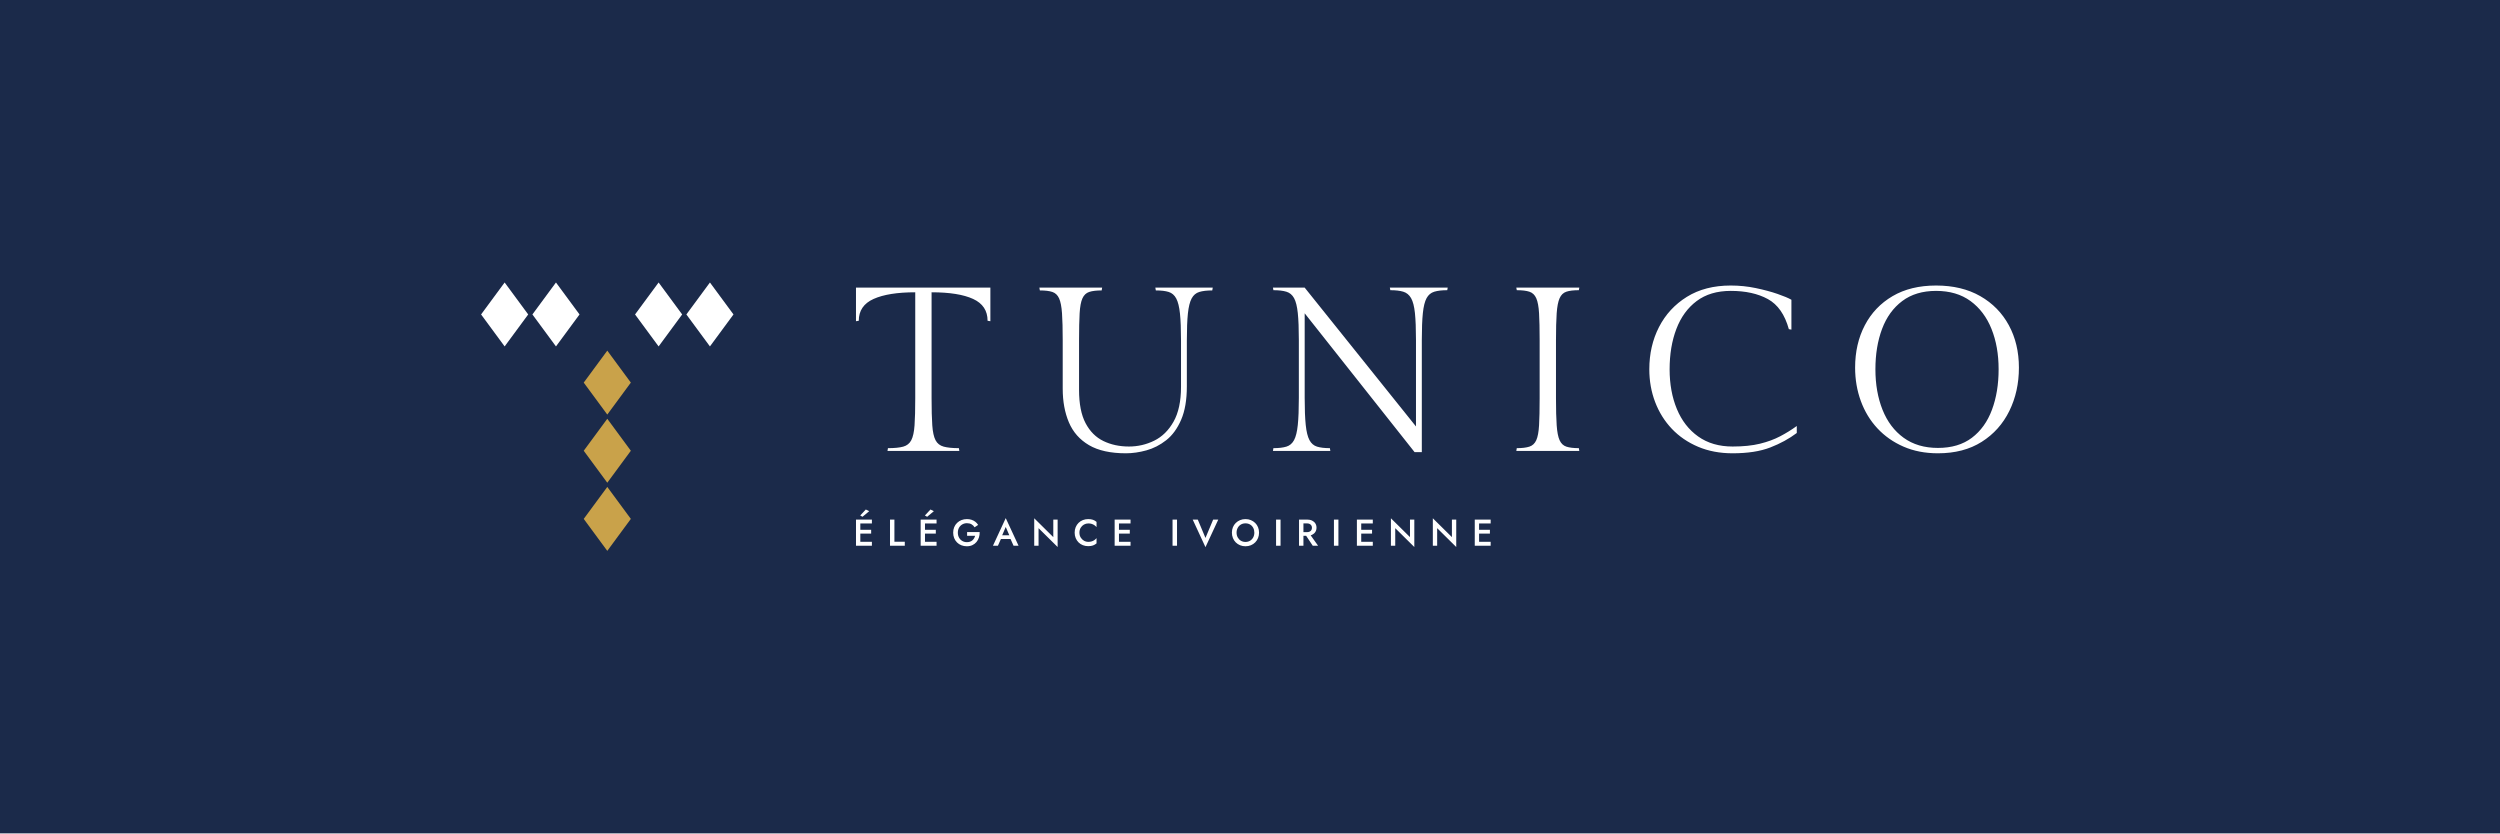
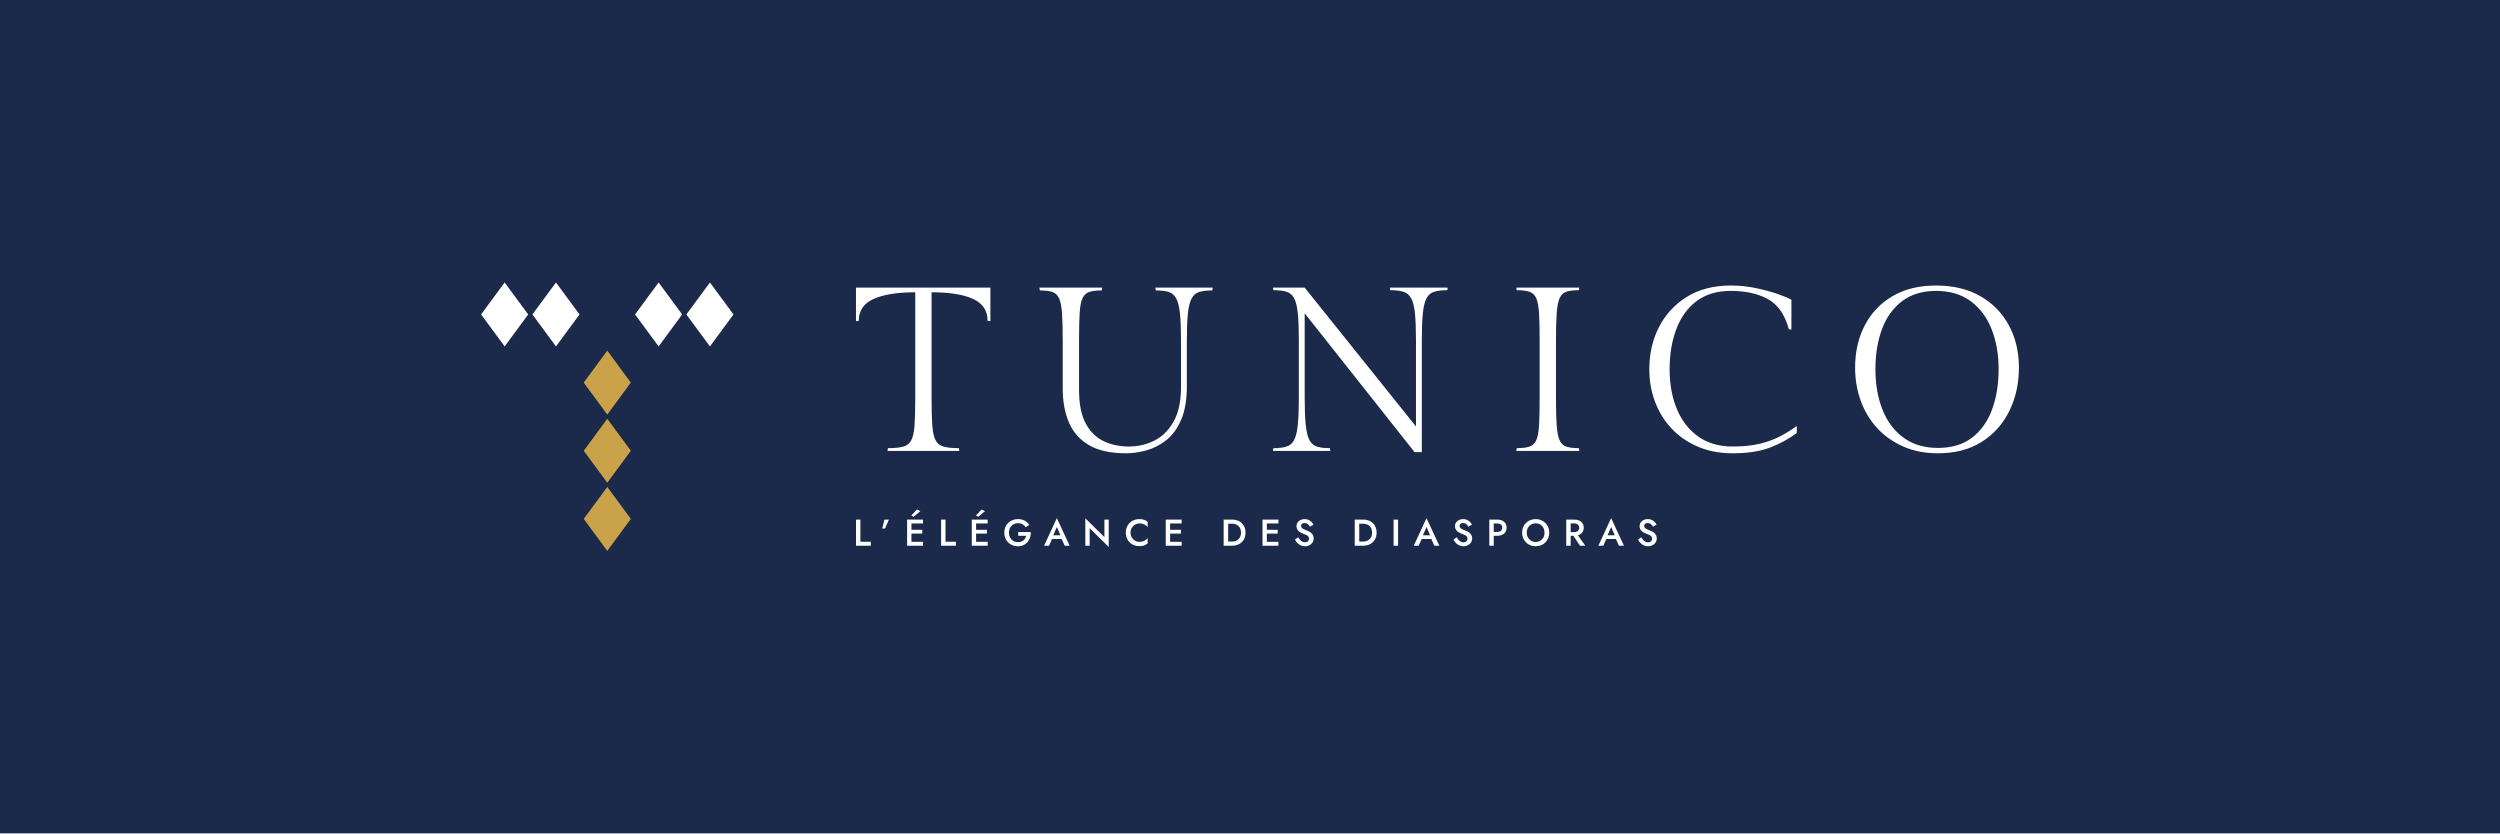
<svg xmlns="http://www.w3.org/2000/svg" viewBox="0 0 1200 400" width="1200" height="400">
  <rect width="1200" height="400" fill="#1B2A4A" />
  <g transform="translate(230.92 135.59) scale(0.8077)">
    <path d="M14.00 0.00L28.00 19.00L14.00 38.00L0.00 19.00Z M44.50 0.00L58.50 19.00L44.50 38.00L30.50 19.00Z M105.50 0.00L119.50 19.00L105.50 38.00L91.50 19.00Z M136.00 0.00L150.00 19.00L136.00 38.00L122.00 19.00Z" fill="#FFFFFF" />
    <path d="M75.00 40.50L89.00 59.50L75.00 78.50L61.00 59.50Z M75.00 81.00L89.00 100.00L75.00 119.00L61.00 100.00Z M75.00 121.50L89.00 140.50L75.00 159.50L61.00 140.50Z" fill="#C9A24A" />
  </g>
  <path transform="translate(409.19 216.46)" d="M1.68 -78.4H66.192V-62.272L64.848 -62.496Q64.848 -69.776 57.904 -72.968Q50.96 -76.16 37.968 -76.16V-25.312Q37.968 -17.136 38.304 -12.32Q38.64 -7.504 39.872 -5.152Q41.104 -2.8 43.792 -2.072Q46.48 -1.344 51.072 -1.344L51.296 0.0H16.8L17.024 -1.344Q21.728 -1.344 24.36 -2.072Q26.992 -2.8 28.224 -5.152Q29.456 -7.504 29.792 -12.32Q30.128 -17.136 30.128 -25.312V-76.16Q17.248 -76.16 10.136 -72.968Q3.024 -69.776 3.024 -62.496L1.68 -62.272Z M172.928 -78.4 172.704 -77.056Q168.896 -77.056 166.488 -76.328Q164.08 -75.6 162.792 -73.192Q161.504 -70.784 161.0 -65.968Q160.496 -61.152 160.496 -52.976V-31.024Q160.496 -21.28 157.752 -14.952Q155.008 -8.624 150.584 -5.152Q146.16 -1.68 141.064 -0.28Q135.968 1.12 131.264 1.12Q120.176 1.12 113.512 -2.8Q106.848 -6.72 103.88 -13.72Q100.912 -20.72 100.912 -29.904V-53.088Q100.912 -61.264 100.576 -66.08Q100.24 -70.896 99.176 -73.248Q98.112 -75.6 95.928 -76.328Q93.744 -77.056 89.936 -77.056L89.712 -78.4H119.84L119.616 -77.056Q115.808 -77.056 113.624 -76.328Q111.44 -75.6 110.376 -73.248Q109.312 -70.896 109.032 -66.08Q108.752 -61.264 108.752 -53.088V-29.344Q108.752 -19.264 111.888 -13.328Q115.024 -7.392 120.456 -4.76Q125.888 -2.128 132.72 -2.128Q139.104 -2.128 144.816 -4.928Q150.528 -7.728 154.112 -14.056Q157.696 -20.384 157.696 -30.8V-52.976Q157.696 -61.152 157.192 -65.968Q156.688 -70.784 155.4 -73.192Q154.112 -75.6 151.76 -76.328Q149.408 -77.056 145.6 -77.056L145.376 -78.4Z M257.936 -78.4H285.712L285.488 -77.168Q281.68 -77.168 279.272 -76.44Q276.864 -75.712 275.576 -73.36Q274.288 -71.008 273.784 -66.192Q273.28 -61.376 273.28 -53.2V0.56H269.808L217.056 -66.08V-25.536Q217.056 -17.36 217.56 -12.488Q218.064 -7.616 219.352 -5.208Q220.64 -2.8 222.992 -2.072Q225.344 -1.344 229.152 -1.344L229.376 0.0H201.824L202.048 -1.344Q205.856 -1.344 208.264 -2.072Q210.672 -2.8 211.96 -5.208Q213.248 -7.616 213.752 -12.488Q214.256 -17.36 214.256 -25.536V-53.2Q214.256 -61.376 213.752 -66.192Q213.248 -71.008 211.96 -73.36Q210.672 -75.712 208.264 -76.44Q205.856 -77.168 202.048 -77.168L201.824 -78.4H217.056L270.48 -11.76V-53.2Q270.48 -61.376 269.976 -66.192Q269.472 -71.008 268.128 -73.36Q266.784 -75.712 264.376 -76.44Q261.968 -77.168 258.16 -77.168Z M337.68 -53.088V-25.312Q337.68 -17.136 338.016 -12.32Q338.352 -7.504 339.416 -5.152Q340.48 -2.8 342.664 -2.072Q344.848 -1.344 348.656 -1.344L348.88 0.0H318.64L318.864 -1.344Q322.672 -1.344 324.912 -2.072Q327.152 -2.8 328.216 -5.152Q329.28 -7.504 329.56 -12.32Q329.84 -17.136 329.84 -25.312V-53.088Q329.84 -61.264 329.56 -66.08Q329.28 -70.896 328.216 -73.304Q327.152 -75.712 324.912 -76.44Q322.672 -77.168 318.864 -77.168L318.64 -78.4H348.88L348.656 -77.168Q344.848 -77.168 342.664 -76.44Q340.48 -75.712 339.416 -73.304Q338.352 -70.896 338.016 -66.08Q337.68 -61.264 337.68 -53.088Z M453.264 -11.984V-8.624Q447.776 -4.48 440.552 -1.68Q433.328 1.12 422.464 1.12Q413.28 1.12 405.888 -2.016Q398.496 -5.152 393.288 -10.64Q388.08 -16.128 385.28 -23.464Q382.48 -30.8 382.48 -39.2Q382.48 -50.4 387.128 -59.472Q391.776 -68.544 400.512 -73.976Q409.248 -79.408 421.568 -79.408Q427.728 -79.408 433.608 -78.176Q439.488 -76.944 444.024 -75.376Q448.56 -73.808 450.688 -72.576V-58.24L449.456 -58.464Q446.544 -68.992 439.376 -72.912Q432.208 -76.832 421.568 -76.832Q411.712 -76.832 405.216 -71.96Q398.72 -67.088 395.472 -58.576Q392.224 -50.064 392.224 -39.2Q392.224 -28.56 395.696 -20.16Q399.168 -11.76 405.944 -6.944Q412.72 -2.128 422.464 -2.128Q430.08 -2.128 435.568 -3.472Q441.056 -4.816 445.312 -7.056Q449.568 -9.296 453.264 -11.984Z M559.888 -39.984Q559.888 -28.56 555.296 -19.208Q550.704 -9.856 542.024 -4.368Q533.344 1.12 521.024 1.12Q511.84 1.12 504.504 -2.072Q497.168 -5.264 491.96 -10.864Q486.752 -16.464 484.008 -23.968Q481.264 -31.472 481.264 -39.984Q481.264 -51.408 485.912 -60.312Q490.56 -69.216 499.24 -74.312Q507.92 -79.408 520.128 -79.408Q532.448 -79.408 541.352 -74.312Q550.256 -69.216 555.072 -60.312Q559.888 -51.408 559.888 -39.984ZM550.144 -39.2Q550.144 -50.064 546.728 -58.576Q543.312 -67.088 536.648 -71.96Q529.984 -76.832 520.128 -76.832Q510.384 -76.832 503.888 -71.96Q497.392 -67.088 494.2 -58.576Q491.008 -50.064 491.008 -39.2Q491.008 -28.336 494.424 -19.768Q497.84 -11.2 504.56 -6.328Q511.28 -1.456 521.024 -1.456Q530.88 -1.456 537.32 -6.328Q543.76 -11.2 546.952 -19.768Q550.144 -28.336 550.144 -39.2Z" fill="#FFFFFF" />
-   <path transform="translate(409.48 261.94)" d="M2.706 0.0H9.032V-1.864H2.706ZM2.706 -10.68H9.032V-12.544H2.706ZM2.706 -5.806H8.673V-7.634H2.706ZM1.398 -12.544V0.0H3.476V-12.544ZM7.741 -16.576 6.111 -17.382 3.423 -14.515 4.516 -13.888Z M17.723 -12.544V0.0H24.819V-1.9H19.837V-12.544Z M33.743 0.0H40.069V-1.864H33.743ZM33.743 -10.68H40.069V-12.544H33.743ZM33.743 -5.806H39.711V-7.634H33.743ZM32.435 -12.544V0.0H34.514V-12.544ZM38.779 -16.576 37.148 -17.382 34.46 -14.515 35.553 -13.888Z M54.728 -4.767H58.58Q58.419 -4.14 58.097 -3.584Q57.774 -3.028 57.29 -2.598Q56.806 -2.168 56.143 -1.935Q55.48 -1.702 54.638 -1.702Q53.402 -1.702 52.416 -2.276Q51.43 -2.849 50.857 -3.88Q50.284 -4.91 50.284 -6.272Q50.284 -7.652 50.866 -8.664Q51.448 -9.677 52.443 -10.241Q53.437 -10.806 54.638 -10.806Q55.946 -10.806 56.869 -10.268Q57.792 -9.731 58.312 -8.835L60.032 -9.981Q59.476 -10.86 58.688 -11.478Q57.9 -12.096 56.887 -12.436Q55.875 -12.777 54.638 -12.777Q53.222 -12.777 52.022 -12.302Q50.821 -11.827 49.925 -10.958Q49.029 -10.089 48.536 -8.897Q48.044 -7.706 48.044 -6.272Q48.044 -4.838 48.527 -3.638Q49.011 -2.437 49.898 -1.559Q50.785 -0.681 51.986 -0.206Q53.187 0.269 54.602 0.269Q56.108 0.269 57.272 -0.278Q58.437 -0.824 59.226 -1.774Q60.014 -2.724 60.408 -3.951Q60.803 -5.179 60.767 -6.559H54.728Z M69.996 -3.226H76.626L76.232 -5.018H70.408ZM73.275 -8.996 75.282 -4.337 75.318 -3.817 77.02 0.0H79.421L73.275 -13.243L67.146 0.0H69.53L71.268 -3.924L71.304 -4.39Z M96.105 -12.544V-4.122L86.948 -13.171V0.0H89.027V-8.422L98.184 0.627V-12.544Z M108.649 -6.272Q108.649 -7.616 109.249 -8.611Q109.85 -9.605 110.817 -10.152Q111.785 -10.698 112.932 -10.698Q113.828 -10.698 114.554 -10.465Q115.279 -10.232 115.853 -9.829Q116.426 -9.426 116.856 -8.924V-11.433Q116.086 -12.096 115.163 -12.436Q114.24 -12.777 112.86 -12.777Q111.48 -12.777 110.289 -12.302Q109.097 -11.827 108.219 -10.958Q107.341 -10.089 106.848 -8.897Q106.355 -7.706 106.355 -6.272Q106.355 -4.856 106.848 -3.665Q107.341 -2.473 108.219 -1.595Q109.097 -0.717 110.289 -0.251Q111.48 0.215 112.86 0.215Q114.24 0.215 115.163 -0.125Q116.086 -0.466 116.856 -1.111V-3.638Q116.426 -3.118 115.853 -2.715Q115.279 -2.312 114.554 -2.079Q113.828 -1.846 112.932 -1.846Q111.785 -1.846 110.817 -2.401Q109.85 -2.957 109.249 -3.951Q108.649 -4.946 108.649 -6.272Z M126.856 0.0H133.181V-1.864H126.856ZM126.856 -10.68H133.181V-12.544H126.856ZM126.856 -5.806H132.823V-7.634H126.856ZM125.548 -12.544V0.0H127.626V-12.544Z M153.341 -12.544V0.0H155.492V-12.544Z M169.147 -3.727 165.455 -12.544H163.018L169.147 0.699L175.293 -12.544H172.838Z M184.074 -6.272Q184.074 -7.562 184.63 -8.575Q185.185 -9.587 186.144 -10.161Q187.103 -10.734 188.339 -10.734Q189.612 -10.734 190.57 -10.161Q191.529 -9.587 192.067 -8.575Q192.604 -7.562 192.604 -6.272Q192.604 -4.982 192.058 -3.978Q191.511 -2.975 190.552 -2.392Q189.594 -1.81 188.339 -1.81Q187.103 -1.81 186.144 -2.392Q185.185 -2.975 184.63 -3.978Q184.074 -4.982 184.074 -6.272ZM181.834 -6.272Q181.834 -4.874 182.318 -3.674Q182.802 -2.473 183.68 -1.595Q184.558 -0.717 185.75 -0.224Q186.941 0.269 188.339 0.269Q189.773 0.269 190.956 -0.224Q192.138 -0.717 193.016 -1.595Q193.894 -2.473 194.378 -3.674Q194.862 -4.874 194.862 -6.272Q194.862 -7.688 194.378 -8.87Q193.894 -10.053 193.007 -10.922Q192.12 -11.791 190.938 -12.284Q189.755 -12.777 188.339 -12.777Q186.959 -12.777 185.768 -12.284Q184.576 -11.791 183.689 -10.922Q182.802 -10.053 182.318 -8.87Q181.834 -7.688 181.834 -6.272Z M203.034 -12.544V0.0H205.184V-12.544Z M216.653 -5.985 220.631 0.0H223.194L218.929 -5.985ZM214.054 -12.544V0.0H216.169V-12.544ZM215.309 -10.716H217.836Q218.57 -10.716 219.108 -10.465Q219.645 -10.214 219.95 -9.748Q220.255 -9.283 220.255 -8.602Q220.255 -7.939 219.95 -7.464Q219.645 -6.989 219.108 -6.747Q218.57 -6.505 217.836 -6.505H215.309V-4.749H217.925Q219.305 -4.749 220.308 -5.233Q221.312 -5.716 221.876 -6.595Q222.441 -7.473 222.441 -8.655Q222.441 -9.838 221.876 -10.707Q221.312 -11.576 220.308 -12.06Q219.305 -12.544 217.925 -12.544H215.309Z M230.81 -12.544V0.0H232.96V-12.544Z M243.139 0.0H249.464V-1.864H243.139ZM243.139 -10.68H249.464V-12.544H243.139ZM243.139 -5.806H249.106V-7.634H243.139ZM241.83 -12.544V0.0H243.909V-12.544Z M267.313 -12.544V-4.122L258.156 -13.171V0.0H260.234V-8.422L269.391 0.627V-12.544Z M287.437 -12.544V-4.122L278.28 -13.171V0.0H280.358V-8.422L289.516 0.627V-12.544Z M299.712 0.0H306.038V-1.864H299.712ZM299.712 -10.68H306.038V-12.544H299.712ZM299.712 -5.806H305.679V-7.634H299.712ZM298.404 -12.544V0.0H300.483V-12.544Z" fill="#FFFFFF" />
+   <path transform="translate(409.48 261.94)" d="M1.398 -12.544V0.0H8.494V-1.9H3.512V-12.544Z M15.035 -12.544 13.996 -8.243H15.357L17.185 -12.544Z M27.238 0.0H33.564V-1.864H27.238ZM27.238 -10.68H33.564V-12.544H27.238ZM27.238 -5.806H33.206V-7.634H27.238ZM25.93 -12.544V0.0H28.009V-12.544ZM32.274 -16.576 30.643 -17.382 27.955 -14.515 29.048 -13.888Z M42.255 -12.544V0.0H49.352V-1.9H44.37V-12.544Z M58.276 0.0H64.602V-1.864H58.276ZM58.276 -10.68H64.602V-12.544H58.276ZM58.276 -5.806H64.243V-7.634H58.276ZM56.968 -12.544V0.0H59.046V-12.544ZM63.311 -16.576 61.681 -17.382 58.993 -14.515 60.086 -13.888Z M79.26 -4.767H83.113Q82.952 -4.14 82.629 -3.584Q82.307 -3.028 81.823 -2.598Q81.339 -2.168 80.676 -1.935Q80.013 -1.702 79.171 -1.702Q77.934 -1.702 76.948 -2.276Q75.963 -2.849 75.389 -3.88Q74.816 -4.91 74.816 -6.272Q74.816 -7.652 75.398 -8.664Q75.981 -9.677 76.975 -10.241Q77.97 -10.806 79.171 -10.806Q80.479 -10.806 81.402 -10.268Q82.324 -9.731 82.844 -8.835L84.564 -9.981Q84.009 -10.86 83.22 -11.478Q82.432 -12.096 81.42 -12.436Q80.407 -12.777 79.171 -12.777Q77.755 -12.777 76.554 -12.302Q75.354 -11.827 74.458 -10.958Q73.562 -10.089 73.069 -8.897Q72.576 -7.706 72.576 -6.272Q72.576 -4.838 73.06 -3.638Q73.544 -2.437 74.431 -1.559Q75.318 -0.681 76.518 -0.206Q77.719 0.269 79.135 0.269Q80.64 0.269 81.805 -0.278Q82.97 -0.824 83.758 -1.774Q84.547 -2.724 84.941 -3.951Q85.335 -5.179 85.299 -6.559H79.26Z M94.528 -3.226H101.158L100.764 -5.018H94.94ZM97.807 -8.996 99.814 -4.337 99.85 -3.817 101.553 0.0H103.954L97.807 -13.243L91.679 0.0H94.062L95.8 -3.924L95.836 -4.39Z M120.637 -12.544V-4.122L111.48 -13.171V0.0H113.559V-8.422L122.716 0.627V-12.544Z M133.181 -6.272Q133.181 -7.616 133.782 -8.611Q134.382 -9.605 135.35 -10.152Q136.317 -10.698 137.464 -10.698Q138.36 -10.698 139.086 -10.465Q139.812 -10.232 140.385 -9.829Q140.959 -9.426 141.389 -8.924V-11.433Q140.618 -12.096 139.695 -12.436Q138.772 -12.777 137.393 -12.777Q136.013 -12.777 134.821 -12.302Q133.629 -11.827 132.751 -10.958Q131.873 -10.089 131.38 -8.897Q130.888 -7.706 130.888 -6.272Q130.888 -4.856 131.38 -3.665Q131.873 -2.473 132.751 -1.595Q133.629 -0.717 134.821 -0.251Q136.013 0.215 137.393 0.215Q138.772 0.215 139.695 -0.125Q140.618 -0.466 141.389 -1.111V-3.638Q140.959 -3.118 140.385 -2.715Q139.812 -2.312 139.086 -2.079Q138.36 -1.846 137.464 -1.846Q136.317 -1.846 135.35 -2.401Q134.382 -2.957 133.782 -3.951Q133.181 -4.946 133.181 -6.272Z M151.388 0.0H157.714V-1.864H151.388ZM151.388 -10.68H157.714V-12.544H151.388ZM151.388 -5.806H157.356V-7.634H151.388ZM150.08 -12.544V0.0H152.159V-12.544Z M177.874 -12.544V0.0H180.042V-12.544ZM181.924 0.0Q183.841 0.0 185.293 -0.78Q186.744 -1.559 187.56 -2.966Q188.375 -4.372 188.375 -6.272Q188.375 -8.172 187.56 -9.578Q186.744 -10.985 185.293 -11.764Q183.841 -12.544 181.924 -12.544H179.182V-10.555H181.87Q182.802 -10.555 183.59 -10.286Q184.379 -10.017 184.961 -9.48Q185.544 -8.942 185.875 -8.136Q186.207 -7.329 186.207 -6.272Q186.207 -5.215 185.875 -4.408Q185.544 -3.602 184.961 -3.073Q184.379 -2.545 183.59 -2.267Q182.802 -1.989 181.87 -1.989H179.182V0.0Z M197.837 0.0H204.163V-1.864H197.837ZM197.837 -10.68H204.163V-12.544H197.837ZM197.837 -5.806H203.804V-7.634H197.837ZM196.529 -12.544V0.0H198.607V-12.544Z M213.678 -4.05 212.101 -2.939Q212.513 -2.079 213.221 -1.344Q213.929 -0.609 214.87 -0.17Q215.811 0.269 216.904 0.269Q217.71 0.269 218.454 0.009Q219.197 -0.251 219.789 -0.726Q220.38 -1.201 220.73 -1.9Q221.079 -2.598 221.079 -3.476Q221.079 -4.301 220.792 -4.919Q220.506 -5.537 220.049 -5.985Q219.592 -6.433 219.027 -6.738Q218.463 -7.043 217.889 -7.24Q216.886 -7.598 216.259 -7.939Q215.631 -8.279 215.336 -8.664Q215.04 -9.05 215.04 -9.533Q215.04 -10.071 215.452 -10.474Q215.864 -10.877 216.742 -10.877Q217.37 -10.877 217.844 -10.636Q218.319 -10.394 218.678 -9.99Q219.036 -9.587 219.287 -9.121L220.989 -10.089Q220.685 -10.752 220.111 -11.361Q219.538 -11.971 218.714 -12.374Q217.889 -12.777 216.778 -12.777Q215.649 -12.777 214.762 -12.347Q213.875 -11.917 213.356 -11.155Q212.836 -10.394 212.836 -9.39Q212.836 -8.512 213.176 -7.894Q213.517 -7.276 214.036 -6.854Q214.556 -6.433 215.13 -6.156Q215.703 -5.878 216.169 -5.716Q216.957 -5.43 217.567 -5.134Q218.176 -4.838 218.508 -4.417Q218.839 -3.996 218.839 -3.315Q218.839 -2.563 218.301 -2.097Q217.764 -1.631 216.904 -1.631Q216.205 -1.631 215.622 -1.935Q215.04 -2.24 214.565 -2.778Q214.09 -3.315 213.678 -4.05Z M240.791 -12.544V0.0H242.959V-12.544ZM244.841 0.0Q246.758 0.0 248.21 -0.78Q249.661 -1.559 250.477 -2.966Q251.292 -4.372 251.292 -6.272Q251.292 -8.172 250.477 -9.578Q249.661 -10.985 248.21 -11.764Q246.758 -12.544 244.841 -12.544H242.099V-10.555H244.787Q245.719 -10.555 246.508 -10.286Q247.296 -10.017 247.878 -9.48Q248.461 -8.942 248.792 -8.136Q249.124 -7.329 249.124 -6.272Q249.124 -5.215 248.792 -4.408Q248.461 -3.602 247.878 -3.073Q247.296 -2.545 246.508 -2.267Q245.719 -1.989 244.787 -1.989H242.099V0.0Z M259.446 -12.544V0.0H261.596V-12.544Z M271.972 -3.226H278.602L278.208 -5.018H272.384ZM275.251 -8.996 277.258 -4.337 277.294 -3.817 278.996 0.0H281.398L275.251 -13.243L269.123 0.0H271.506L273.244 -3.924L273.28 -4.39Z M289.748 -4.05 288.172 -2.939Q288.584 -2.079 289.292 -1.344Q289.999 -0.609 290.94 -0.17Q291.881 0.269 292.974 0.269Q293.78 0.269 294.524 0.009Q295.268 -0.251 295.859 -0.726Q296.451 -1.201 296.8 -1.9Q297.149 -2.598 297.149 -3.476Q297.149 -4.301 296.863 -4.919Q296.576 -5.537 296.119 -5.985Q295.662 -6.433 295.098 -6.738Q294.533 -7.043 293.96 -7.24Q292.956 -7.598 292.329 -7.939Q291.702 -8.279 291.406 -8.664Q291.11 -9.05 291.11 -9.533Q291.11 -10.071 291.523 -10.474Q291.935 -10.877 292.813 -10.877Q293.44 -10.877 293.915 -10.636Q294.39 -10.394 294.748 -9.99Q295.107 -9.587 295.357 -9.121L297.06 -10.089Q296.755 -10.752 296.182 -11.361Q295.608 -11.971 294.784 -12.374Q293.96 -12.777 292.849 -12.777Q291.72 -12.777 290.833 -12.347Q289.946 -11.917 289.426 -11.155Q288.906 -10.394 288.906 -9.39Q288.906 -8.512 289.247 -7.894Q289.587 -7.276 290.107 -6.854Q290.627 -6.433 291.2 -6.156Q291.773 -5.878 292.239 -5.716Q293.028 -5.43 293.637 -5.134Q294.246 -4.838 294.578 -4.417Q294.909 -3.996 294.909 -3.315Q294.909 -2.563 294.372 -2.097Q293.834 -1.631 292.974 -1.631Q292.275 -1.631 291.693 -1.935Q291.11 -2.24 290.636 -2.778Q290.161 -3.315 289.748 -4.05Z M305.393 -12.544V0.0H307.507V-12.544ZM306.647 -10.68H309.174Q310.267 -10.68 310.93 -10.17Q311.593 -9.659 311.593 -8.655Q311.593 -7.652 310.93 -7.132Q310.267 -6.612 309.174 -6.612H306.647V-4.749H309.174Q310.554 -4.749 311.557 -5.224Q312.561 -5.699 313.125 -6.577Q313.69 -7.455 313.69 -8.655Q313.69 -9.856 313.125 -10.725Q312.561 -11.594 311.557 -12.069Q310.554 -12.544 309.174 -12.544H306.647Z M323.366 -6.272Q323.366 -7.562 323.922 -8.575Q324.477 -9.587 325.436 -10.161Q326.395 -10.734 327.631 -10.734Q328.904 -10.734 329.862 -10.161Q330.821 -9.587 331.359 -8.575Q331.896 -7.562 331.896 -6.272Q331.896 -4.982 331.35 -3.978Q330.803 -2.975 329.844 -2.392Q328.886 -1.81 327.631 -1.81Q326.395 -1.81 325.436 -2.392Q324.477 -2.975 323.922 -3.978Q323.366 -4.982 323.366 -6.272ZM321.126 -6.272Q321.126 -4.874 321.61 -3.674Q322.094 -2.473 322.972 -1.595Q323.85 -0.717 325.042 -0.224Q326.234 0.269 327.631 0.269Q329.065 0.269 330.248 -0.224Q331.43 -0.717 332.308 -1.595Q333.187 -2.473 333.67 -3.674Q334.154 -4.874 334.154 -6.272Q334.154 -7.688 333.67 -8.87Q333.187 -10.053 332.3 -10.922Q331.412 -11.791 330.23 -12.284Q329.047 -12.777 327.631 -12.777Q326.252 -12.777 325.06 -12.284Q323.868 -11.791 322.981 -10.922Q322.094 -10.053 321.61 -8.87Q321.126 -7.688 321.126 -6.272Z M344.924 -5.985 348.902 0.0H351.465L347.2 -5.985ZM342.326 -12.544V0.0H344.44V-12.544ZM343.58 -10.716H346.107Q346.842 -10.716 347.379 -10.465Q347.917 -10.214 348.221 -9.748Q348.526 -9.283 348.526 -8.602Q348.526 -7.939 348.221 -7.464Q347.917 -6.989 347.379 -6.747Q346.842 -6.505 346.107 -6.505H343.58V-4.749H346.196Q347.576 -4.749 348.58 -5.233Q349.583 -5.716 350.148 -6.595Q350.712 -7.473 350.712 -8.655Q350.712 -9.838 350.148 -10.707Q349.583 -11.576 348.58 -12.06Q347.576 -12.544 346.196 -12.544H343.58Z M360.586 -3.226H367.217L366.822 -5.018H360.998ZM363.866 -8.996 365.873 -4.337 365.908 -3.817 367.611 0.0H370.012L363.866 -13.243L357.737 0.0H360.12L361.859 -3.924L361.894 -4.39Z M378.363 -4.05 376.786 -2.939Q377.198 -2.079 377.906 -1.344Q378.614 -0.609 379.555 -0.17Q380.495 0.269 381.588 0.269Q382.395 0.269 383.139 0.009Q383.882 -0.251 384.474 -0.726Q385.065 -1.201 385.414 -1.9Q385.764 -2.598 385.764 -3.476Q385.764 -4.301 385.477 -4.919Q385.19 -5.537 384.733 -5.985Q384.276 -6.433 383.712 -6.738Q383.148 -7.043 382.574 -7.24Q381.571 -7.598 380.943 -7.939Q380.316 -8.279 380.02 -8.664Q379.725 -9.05 379.725 -9.533Q379.725 -10.071 380.137 -10.474Q380.549 -10.877 381.427 -10.877Q382.054 -10.877 382.529 -10.636Q383.004 -10.394 383.363 -9.99Q383.721 -9.587 383.972 -9.121L385.674 -10.089Q385.37 -10.752 384.796 -11.361Q384.223 -11.971 383.398 -12.374Q382.574 -12.777 381.463 -12.777Q380.334 -12.777 379.447 -12.347Q378.56 -11.917 378.04 -11.155Q377.521 -10.394 377.521 -9.39Q377.521 -8.512 377.861 -7.894Q378.202 -7.276 378.721 -6.854Q379.241 -6.433 379.814 -6.156Q380.388 -5.878 380.854 -5.716Q381.642 -5.43 382.252 -5.134Q382.861 -4.838 383.192 -4.417Q383.524 -3.996 383.524 -3.315Q383.524 -2.563 382.986 -2.097Q382.449 -1.631 381.588 -1.631Q380.89 -1.631 380.307 -1.935Q379.725 -2.24 379.25 -2.778Q378.775 -3.315 378.363 -4.05Z" fill="#FFFFFF" />
</svg>
